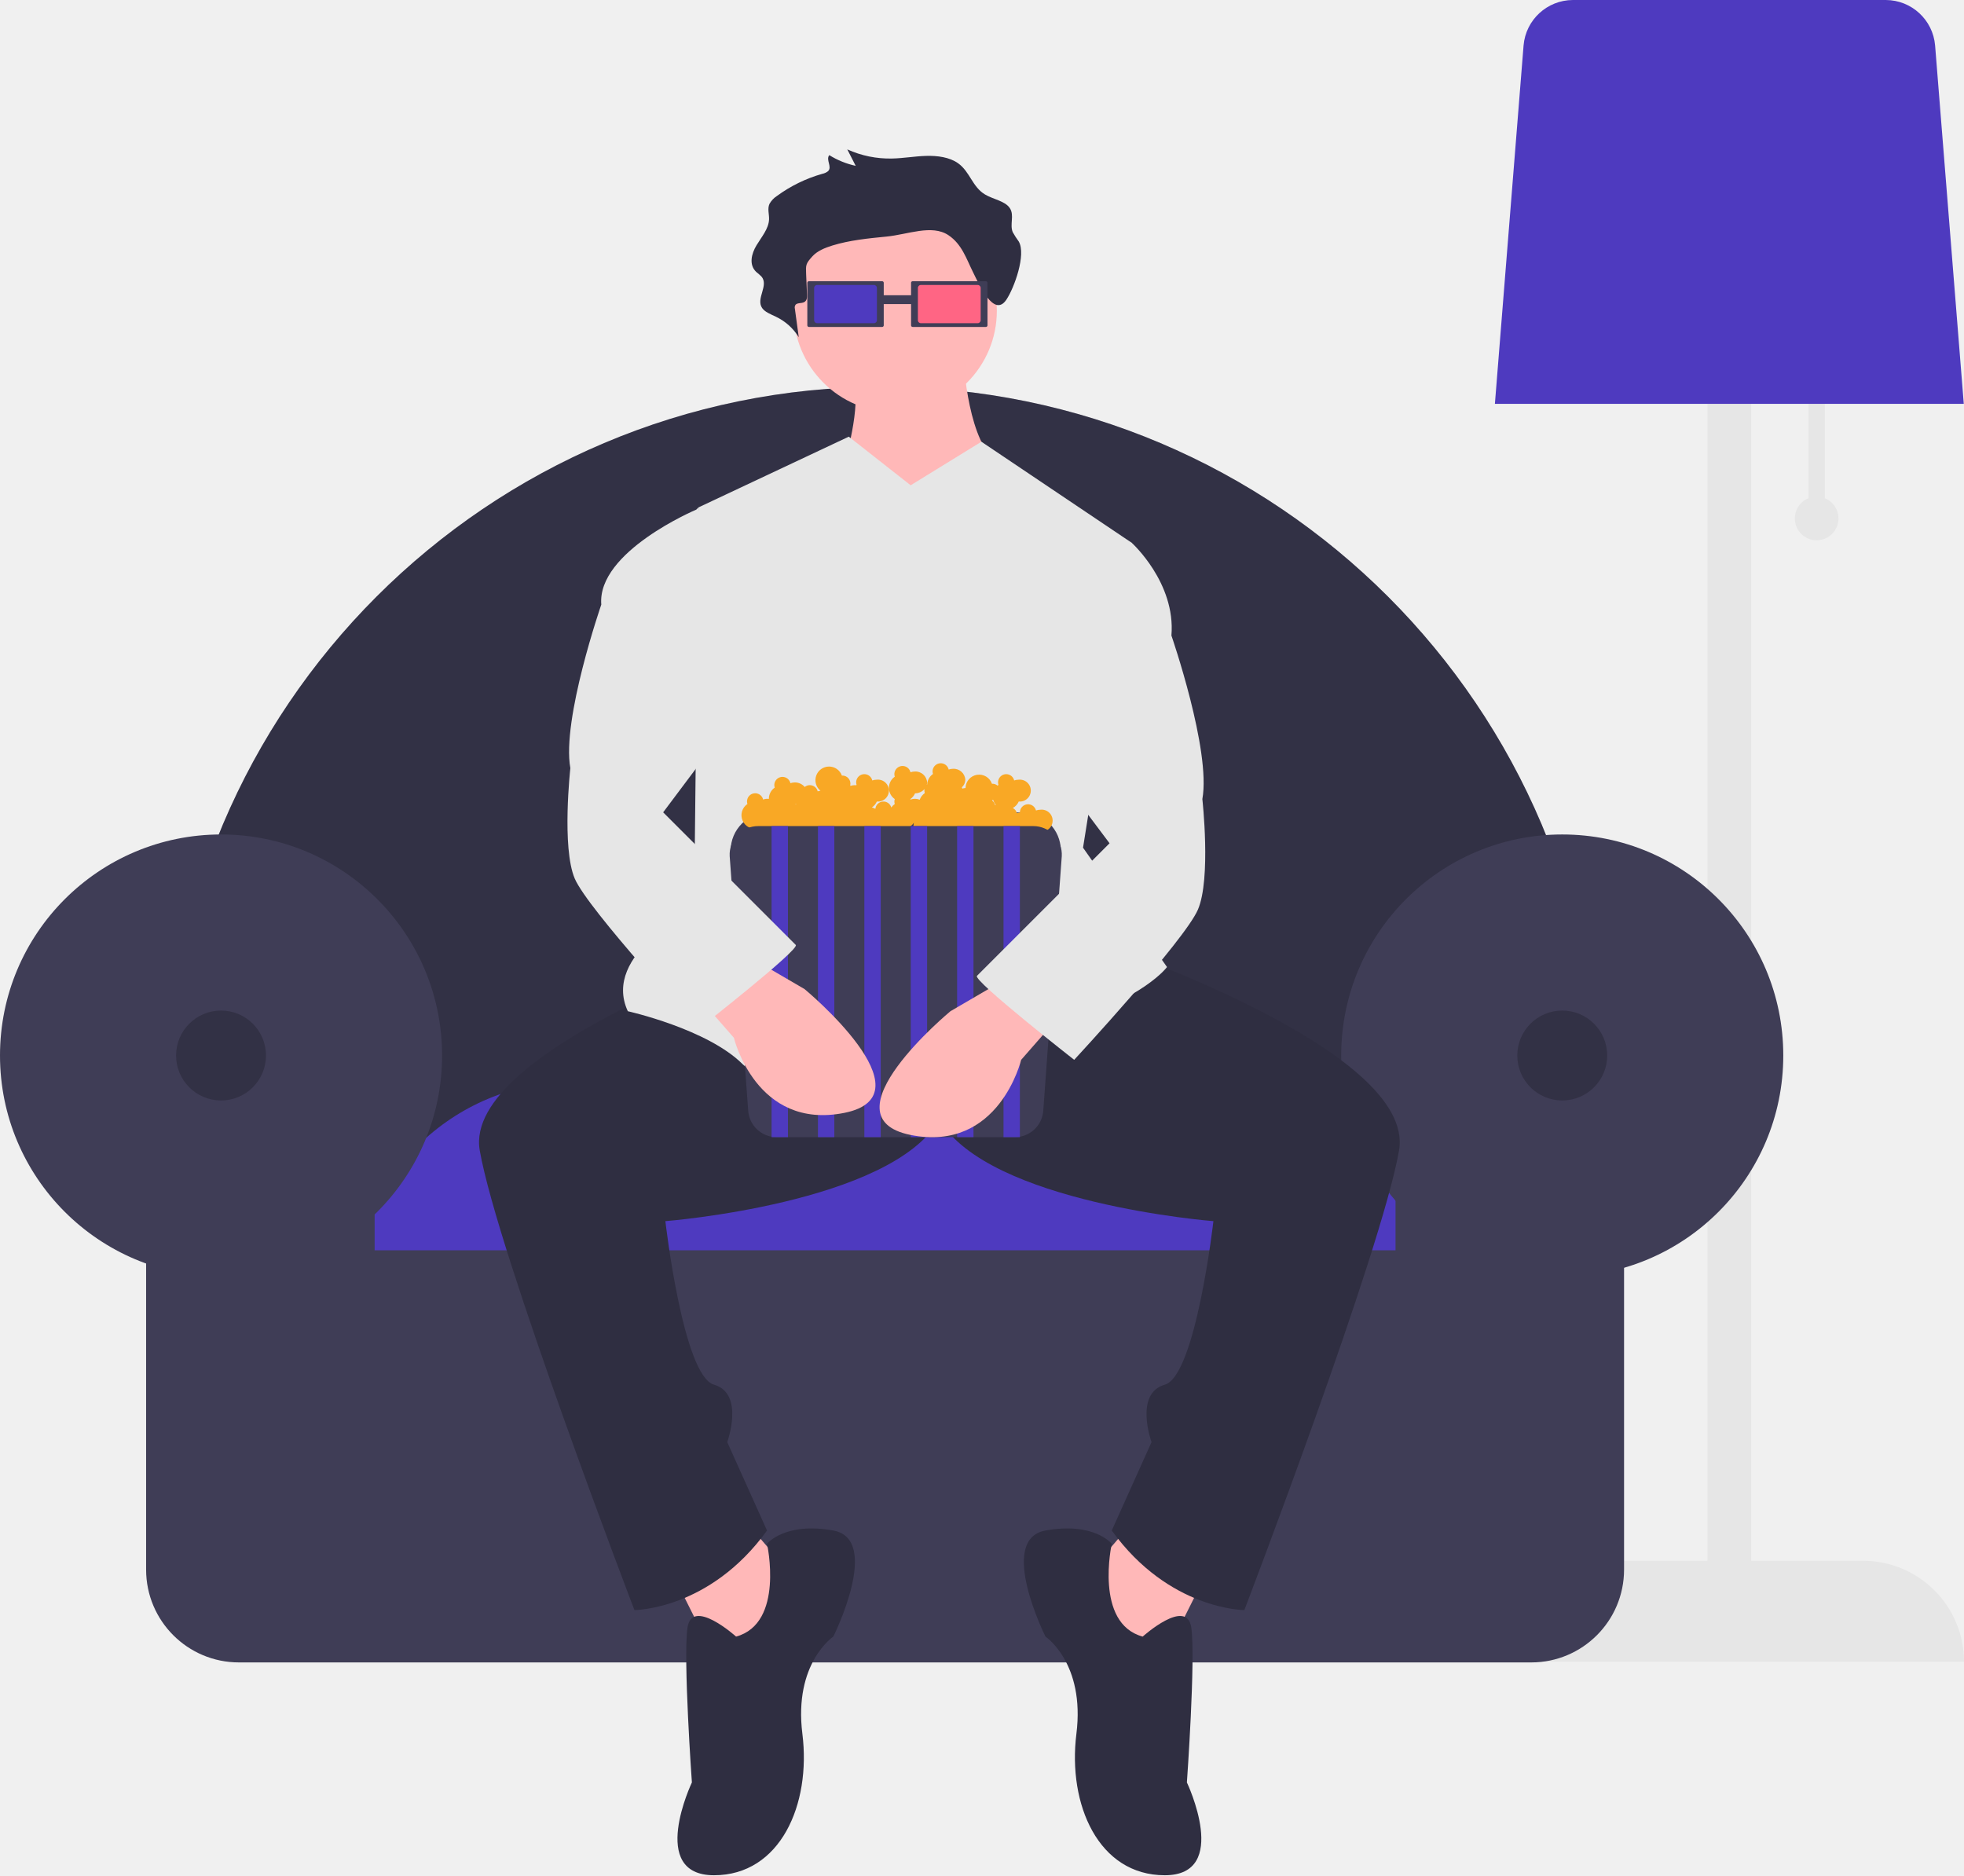
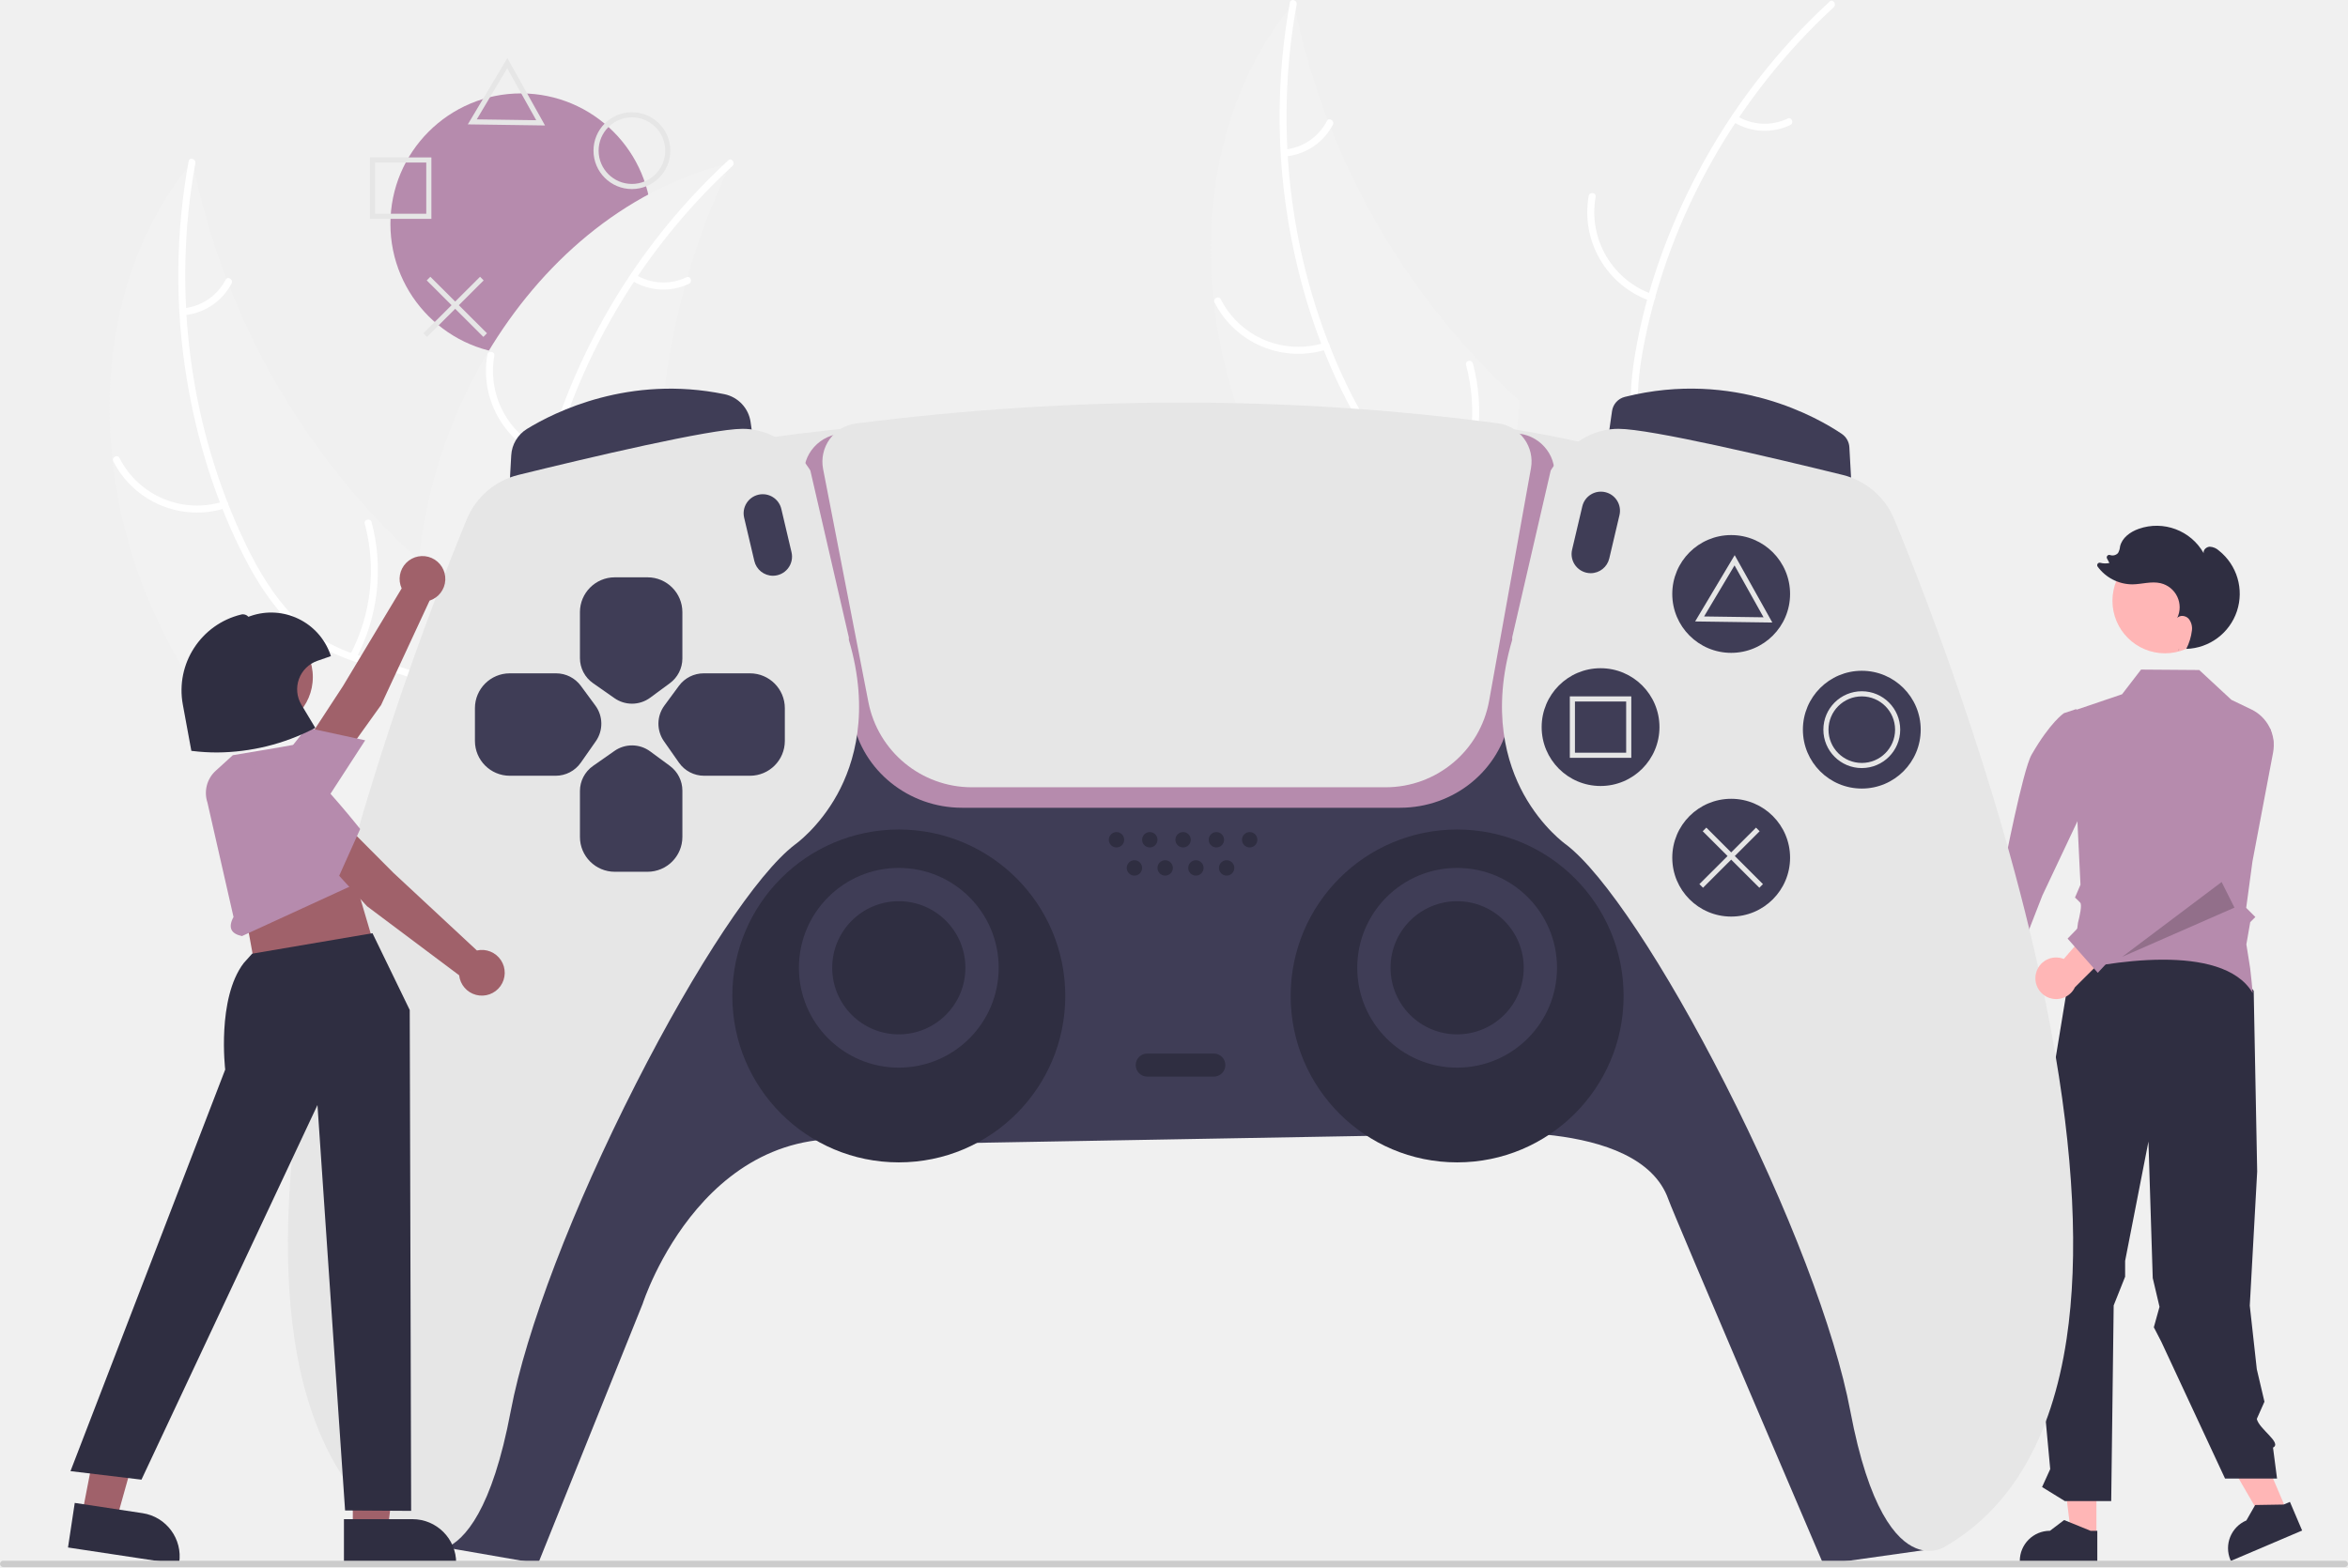
- <svg xmlns="http://www.w3.org/2000/svg" data-name="Layer 1" width="719.769" height="687.25" viewBox="0 0 719.769 687.25">
-   <path d="M908.885,288.962V250.375h-6v38.587a8,8,0,1,0,6,0Z" transform="translate(-240.1153 -106.375)" fill="#e6e6e6" />
-   <path d="M922.885,678.375h-41v-498h-16v498H824.885a37,37,0,0,0-37,37v0h172v-0A37,37,0,0,0,922.885,678.375Z" transform="translate(-240.1153 -106.375)" fill="#e6e6e6" />
-   <path d="M787.968,254.375h171.834L949.294,123.035A18.198,18.198,0,0,0,931.248,106.375H816.521a18.198,18.198,0,0,0-18.046,16.66Z" transform="translate(-240.1153 -106.375)" fill="#4e3abf" />
-   <path d="M301.213,563.911H825.692V510.364c0-144.599-117.641-262.239-262.239-262.239S301.213,365.766,301.213,510.364Z" transform="translate(-240.1153 -106.375)" fill="#3f3d56" />
-   <path d="M301.213,563.911H825.692V510.364c0-144.599-117.641-262.239-262.239-262.239S301.213,365.766,301.213,510.364Z" transform="translate(-240.1153 -106.375)" opacity="0.2" />
-   <path d="M369.188,582.446H772.82A81.097,81.097,0,0,0,691.826,502.813H450.181A81.097,81.097,0,0,0,369.188,582.446Z" transform="translate(-240.1153 -106.375)" fill="#4e3abf" />
-   <circle cx="81.006" cy="386.827" r="81.006" fill="#3f3d56" />
-   <circle cx="572.533" cy="386.827" r="81.006" fill="#3f3d56" />
-   <path d="M751.551,534.392V564.597H377.413V534.392H293.662V681.614a34.011,34.011,0,0,0,34.011,34.011H801.291a34.011,34.011,0,0,0,34.011-34.011V534.392Z" transform="translate(-240.1153 -106.375)" fill="#3f3d56" />
-   <circle cx="81.006" cy="386.827" r="16.476" opacity="0.2" />
-   <circle cx="572.533" cy="386.827" r="16.476" opacity="0.2" />
-   <path d="M593.293,238.871s1.62,30.775,12.958,37.254,0,50.211,0,50.211L552.8,327.956l-3.239-51.831s6.479-21.056,3.239-30.775S593.293,238.871,593.293,238.871Z" transform="translate(-240.1153 -106.375)" fill="#ffb8b8" />
-   <polygon points="413.107 560.102 393.671 582.778 424.446 611.933 440.643 579.539 413.107 560.102" fill="#ffb8b8" />
-   <polygon points="275.431 560.102 294.868 582.778 264.093 611.933 247.896 579.539 275.431 560.102" fill="#ffb8b8" />
-   <path d="M642.695,451.864s116.62,38.873,110.141,76.127-56.69,168.451-56.69,168.451-27.535,0-48.592-29.155l14.577-32.394s-6.479-17.817,4.859-21.056,17.817-59.93,17.817-59.93-82.606-6.479-100.423-37.254l-32.394-77.746Z" transform="translate(-240.1153 -106.375)" fill="#2f2e41" />
-   <path d="M526.075,451.864S409.455,490.738,415.934,527.991s56.69,168.451,56.69,168.451,27.535,0,48.592-29.155l-14.577-32.394s6.479-17.817-4.859-21.056-17.817-59.93-17.817-59.93,82.606-6.479,100.423-37.254l32.394-77.746Z" transform="translate(-240.1153 -106.375)" fill="#2f2e41" />
-   <path d="M658.892,706.16s16.197-14.577,17.817-3.239-1.62,56.69-1.62,56.69,16.197,34.014-8.099,34.014-35.634-25.915-32.394-51.831-11.338-35.634-11.338-35.634-17.817-35.634,0-38.873,24.296,4.859,24.296,4.859S641.075,701.301,658.892,706.16Z" transform="translate(-240.1153 -106.375)" fill="#2f2e41" />
-   <path d="M509.878,706.16s-16.197-14.577-17.817-3.239,1.62,56.69,1.62,56.69S477.483,793.625,501.779,793.625s35.634-25.915,32.394-51.831,11.338-35.634,11.338-35.634,17.817-35.634,0-38.873-24.296,4.859-24.296,4.859S527.695,701.301,509.878,706.16Z" transform="translate(-240.1153 -106.375)" fill="#2f2e41" />
-   <circle cx="328.072" cy="113.87" r="37.254" fill="#ffb8b8" />
-   <path d="M573.857,284.224l-22.676-17.817-55.07,25.915-1.62,147.394s-34.014,16.197-24.296,37.254c0,0,29.155,6.479,42.113,19.437s85.845-4.859,116.62-14.577,38.873-21.056,38.873-21.056l-30.775-43.732,17.817-111.761L599.778,268.259Z" transform="translate(-240.1153 -106.375)" fill="#e6e6e6" />
-   <path d="M613.478,194.889a32.723,32.723,0,0,1-2.221-3.447c-1.155-2.813.669-6.129-1.035-8.756-1.74-2.682-6.159-3.247-9.165-5.069-4.631-2.807-5.473-8.314-9.811-11.407-3.126-2.228-7.584-2.829-11.762-2.702s-8.299.882-12.478.965a37.622,37.622,0,0,1-16.377-3.349l3.083,6.031a30.776,30.776,0,0,1-9.678-3.923c-1.364,1.691,1.131,4.259-.416,5.845a4.963,4.963,0,0,1-2.184,1.013,52.246,52.246,0,0,0-16.538,8.068,8.31,8.31,0,0,0-2.783,2.938c-.804,1.781-.091,3.748-.152,5.641-.111,3.441-2.737,6.441-4.601,9.541s-2.87,7.118-.106,9.749a25.135,25.135,0,0,1,1.932,1.703c2.77,3.267-2.133,8.052.23,11.519,1.026,1.505,3.129,2.267,4.957,3.156a19.807,19.807,0,0,1,8.474,7.553L531.426,219.531a1.72,1.72,0,0,1,.283-1.519c.688-.701,2.129-.422,3.079-.886,1.045-.511,1.124-1.683,1.082-2.665l-.32-7.571c-.144-3.405-.184-3.857,2.324-6.605,1.752-1.92,4.507-3.078,7.275-3.93,6.325-1.947,13.128-2.62,19.853-3.278,7.809-.764,16.602-4.553,22.667-.53,4.964,3.293,6.615,8.706,9.007,13.507,2.15,4.315,7.668,17.02,12.262,10.143C611.823,211.876,616.235,199.698,613.478,194.889Z" transform="translate(-240.1153 -106.375)" fill="#2f2e41" />
-   <path d="M574.583,209.438a.58.58,0,0,0-.579.579v15.597a.58.58,0,0,0,.579.579h26.85a.58.58,0,0,0,.579-.579V210.017a.58.58,0,0,0-.579-.579Z" transform="translate(-240.1153 -106.375)" fill="#3f3d56" />
-   <path d="M577.583,210.813a1.08,1.08,0,0,0-1.079,1.079v11.846a1.08,1.08,0,0,0,1.079,1.079h20.849a1.08,1.08,0,0,0,1.079-1.079V211.892a1.08,1.08,0,0,0-1.079-1.079Z" transform="translate(-240.1153 -106.375)" fill="#ff6584" />
-   <rect x="320.784" y="108.201" width="13.986" height="3.239" fill="#3f3d56" />
-   <path d="M536.562,209.438a.58.58,0,0,0-.579.579v15.597a.58.58,0,0,0,.579.579h26.85a.58.58,0,0,0,.579-.579V210.017a.58.58,0,0,0-.579-.579Z" transform="translate(-240.1153 -106.375)" fill="#3f3d56" />
-   <path d="M539.563,210.813a1.08,1.08,0,0,0-1.079,1.079v11.846a1.08,1.08,0,0,0,1.079,1.079H560.411a1.08,1.08,0,0,0,1.079-1.079V211.892a1.08,1.08,0,0,0-1.079-1.079Z" transform="translate(-240.1153 -106.375)" fill="#4e3abf" />
-   <path d="M281.769,297.75h93a14,14,0,0,1,14,14v0a0,0,0,0,1,0,0h-121a0,0,0,0,1,0,0v0A14,14,0,0,1,281.769,297.75Z" fill="#3f3d56" />
-   <path d="M621.385,403.125a4.961,4.961,0,0,0-1.599.272,2.995,2.995,0,0,0-5.901.728c0,.015.004.029.004.044a5.142,5.142,0,0,0-1.103.229,3.011,3.011,0,0,0-1.483-1.911,5.017,5.017,0,0,0,2.164-2.369,4.021,4.021,0,1,0-.082-7.993,4.961,4.961,0,0,0-1.599.272,2.99,2.99,0,1,0-5.749,1.625c-.12.083-.231.177-.343.27a2.84,2.84,0,0,0-2.045-.681,4.98,4.98,0,0,0-9.683,1.551,5.118,5.118,0,0,0-1.18.235,3,3,0,0,0-.172-.494,3.758,3.758,0,0,0,1.272-2.779,4.272,4.272,0,0,0-4.5-4,4.961,4.961,0,0,0-1.599.272,2.99,2.99,0,1,0-5.749,1.625,4.987,4.987,0,0,0-2.137,3.869c-.042.038-.091.068-.131.108a3.563,3.563,0,0,0,.116-.874,4.272,4.272,0,0,0-4.5-4,4.961,4.961,0,0,0-1.599.272,2.99,2.99,0,1,0-5.749,1.625,4.987,4.987,0,0,0,0,8.205,2.727,2.727,0,0,0,0,1.795,5.049,5.049,0,0,0-1.279,1.292,2.981,2.981,0,0,0-5.842.505,4.764,4.764,0,0,0-1.286-.519,5.027,5.027,0,0,0,1.837-2.182,4.021,4.021,0,1,0-.082-7.993,4.961,4.961,0,0,0-1.599.272,2.99,2.99,0,1,0-5.749,1.625c-.064.045-.122.097-.184.145-.156-.015-.308-.042-.468-.042a4.961,4.961,0,0,0-1.599.272c-.019-.075-.05-.145-.074-.219a2.947,2.947,0,0,0-3.062-3.567,4.995,4.995,0,1,0-7.851,5.565,5.173,5.173,0,0,0-1.013.221,2.973,2.973,0,0,0-4.762-1.608,4.676,4.676,0,0,0-3.639-1.664,4.961,4.961,0,0,0-1.599.272,2.99,2.99,0,1,0-5.749,1.625,4.989,4.989,0,0,0-2.152,4.103c0,.015.004.03.005.045a4.148,4.148,0,0,0-2.104.227,2.99,2.99,0,1,0-5.749,1.625,4.98,4.98,0,0,0,3.936,8.97,4.982,4.982,0,0,0,9.414,1.279,31.17,31.17,0,0,0,10.802-.487,4.982,4.982,0,0,0,9.278.333,4.892,4.892,0,0,0,2.097-.519,4.977,4.977,0,0,0,8.903-.481,4.844,4.844,0,0,1,5.418,3.007,7.799,7.799,0,0,1,5.744-3.179,4.875,4.875,0,0,0,5.415-2.068,4.998,4.998,0,0,0,9.423,3.239,4.892,4.892,0,0,0,2.097-.519,4.977,4.977,0,0,0,8.903-.481,4.892,4.892,0,0,0,2.097-.519,4.948,4.948,0,0,0,7.412,1.437,4.979,4.979,0,0,0,8.906,2.065,4.966,4.966,0,0,0,7.584-1.983,4.021,4.021,0,1,0-.082-7.993Zm-89.378-2.064c-.005.024-.009.049-.014.073-.036-.001-.071-.009-.108-.009a2.978,2.978,0,0,0-.446.045c.008-.018.02-.034.027-.052A4.98,4.98,0,0,0,532.007,401.061Zm41.779-1.664c-.015-.058-.04-.112-.057-.169a5.024,5.024,0,0,0,1.738-2.111,4.681,4.681,0,0,0,3.477-1.574,3.009,3.009,0,0,0-.059.582,2.967,2.967,0,0,0,.152.897,5.018,5.018,0,0,0-1.859,2.437,4.907,4.907,0,0,0-3.392-.062Zm29.95.373c-.002-.061.006-.124.002-.185a2.986,2.986,0,0,0,.381-.026,4.956,4.956,0,0,0,.953,1.765c-.094.026-.194.042-.286.074A3.016,3.016,0,0,0,603.736,399.77Z" transform="translate(-240.1153 -106.375)" fill="#f9a825" />
-   <path d="M517.958,409.125a10.441,10.441,0,0,0-10.427,11.002l6.771,93.115a10.441,10.441,0,0,0,10.427,9.883H612.04a10.441,10.441,0,0,0,10.427-9.883l6.771-93.115a10.441,10.441,0,0,0-10.427-11.002Z" transform="translate(-240.1153 -106.375)" fill="#3f3d56" />
-   <rect x="282.769" y="302.75" width="6" height="114" fill="#4e3abf" />
-   <rect x="299.769" y="302.75" width="6" height="114" fill="#4e3abf" />
-   <rect x="316.769" y="302.75" width="6" height="114" fill="#4e3abf" />
-   <rect x="333.769" y="302.75" width="6" height="114" fill="#4e3abf" />
-   <rect x="350.769" y="302.75" width="6" height="114" fill="#4e3abf" />
-   <rect x="367.769" y="302.75" width="6" height="114" fill="#4e3abf" />
-   <path d="M607.871,465.632l-19.437,11.338s-46.972,38.873-14.577,45.352,40.493-27.535,40.493-27.535l11.338-12.958Z" transform="translate(-240.1153 -106.375)" fill="#ffb8b8" />
-   <path d="M515.547,457.533l19.437,11.338s46.972,38.873,14.577,45.352-40.493-27.535-40.493-27.535l-11.338-12.958Z" transform="translate(-240.1153 -106.375)" fill="#ffb8b8" />
-   <path d="M633.786,303.66l21.056,1.62s16.197,14.577,14.577,34.014c0,0,14.577,42.113,11.338,59.93,0,0,3.239,29.155-1.62,40.493S633.786,494.787,633.786,494.787s-37.254-29.155-35.634-30.775l48.592-48.592-24.296-32.394Z" transform="translate(-240.1153 -106.375)" fill="#e6e6e6" />
-   <path d="M496.11,292.322l-.81.81s-36.444,15.387-34.824,34.824c0,0-14.577,42.113-11.338,59.93,0,0-3.239,29.155,1.62,40.493s45.352,55.07,45.352,55.07,37.254-29.155,35.634-30.775l-48.592-48.592,24.296-32.394Z" transform="translate(-240.1153 -106.375)" fill="#e6e6e6" />
+ <svg xmlns="http://www.w3.org/2000/svg" data-name="Layer 1" width="916.775" height="612.055" viewBox="0 0 916.775 612.055">
+   <polygon points="893.363 591.2 884.309 595.057 865.118 561.972 878.481 556.278 893.363 591.2" fill="#ffb6b6" />
+   <polygon points="818.545 599.767 808.704 599.766 804.022 561.806 818.547 561.806 818.545 599.767" fill="#ffb6b6" />
+   <path d="M960.504,754.006,930.24,754.005v-.383a11.78,11.78,0,0,1,11.78-11.779h.001l5.528-4.194,10.314,4.195,2.642 0Z" transform="translate(-141.6125 -143.9725)" fill="#2f2e41" />
+   <path d="M1040.481,741.744l-27.841,11.865-.15-.352a11.78,11.78,0,0,1,6.218-15.455l.001-0,3.441-6.026,11.133-.185,2.43-1.036Z" transform="translate(-141.6125 -143.9725)" fill="#2f2e41" />
+   <path d="M950.504,519.075l-14.957,91.075,4.071,13.572-5.341,9.612,7.844,84.415-3.184,7.01,8.896,5.487h18.102l.961-76.421,4.472-11.22V636.42l9.103-46.6,1.676,53.304,2.648,11.238-2.224,8.001,2.906,5.606,24.906,53.48h20.299l-1.57-12.094h0c3.637-1.841-5.46-7.223-6.334-11.204l2.989-6.725-2.989-12.703-2.741-24.822,2.89-52.395-1.36-70.556c-6.815-9.137-14.376-16.184-23.746-18.158Z" transform="translate(-141.6125 -143.9725)" fill="#2f2e41" />
+   <circle id="e3f68381-4551-4dde-a951-c654c55667ae" data-name="ab6171fa-7d69-4734-b81c-8dff60f9761b" cx="845.316" cy="234.649" r="20.513" fill="#ffb6b6" />
+   <path d="M902.352,540.594a8.072,8.072,0,0,1,7.543-9.814l8.263-27.471,9.553,11.444-9.312,24.332a8.116,8.116,0,0,1-16.048,1.509Z" transform="translate(-141.6125 -143.9725)" fill="#ffb6b6" />
+   <path id="eb9b57ee-86ab-410d-b03f-f9f5ae1c3330-660" data-name="f348f81f-b961-4ae4-bc6b-758f6acfb12a" d="M955.956,427.68l-3.703-6.766-4.772,1.593s-5.268,3.399-12.645,16.233c-3.412,5.936-10.787,43.997-10.787,43.997L906.81,528.384l17.575,2.971,14.664-37.618,17-36Z" transform="translate(-141.6125 -143.9725)" fill="#b68bad" />
+   <path d="M986.168,518.788c14.443,0,29.016,2.844,34.984,13.01-.156-2.21-.547-6.043-.953-9.56l-1.493-9.449,1.513-8.664,2-2-3.582-3.582,2.443-18.084,8.065-42.603A15.471,15.471,0,0,0,1020.62,421.034l-7.749-3.726-12.561-11.651-22.722-.17-7.413,9.637-19.514,6.628,3.275,67.761-2.147,5.01c.481.442,1.497,1.386,2.046,1.995.778.86-.213,5.291-.873,7.854l-.907,6.831,2.855,2.04-3.711,4.384-.742,5.565C954.144,522.32,970.076,518.788,986.168,518.788Z" transform="translate(-141.6125 -143.9725)" fill="#b68bad" />
+   <path d="M992.176,398.13q.131-.289.262-.581c-.034.001-.067.006-.1.007Z" transform="translate(-141.6125 -143.9725)" fill="#2f2e41" />
+   <path d="M1008.012,359.041a5.71,5.71,0,0,0-3.577-1.546c-1.326.043-2.672,1.241-2.397,2.539A21.08,21.08,0,0,0,976.67,350.521c-3.297,1.163-6.53,3.49-7.287,6.903a6.217,6.217,0,0,1-.783,2.548,2.909,2.909,0,0,1-3.096.784l-.033-.01a.969.969,0,0,0-1.171,1.368l.933,1.74a7.475,7.475,0,0,1-3.561-.076.968.968,0,0,0-1.028,1.507,16.879,16.879,0,0,0,13.459,6.918c3.727-.023,7.493-1.307,11.12-.45a9.659,9.659,0,0,1,6.497,13.56c1.114-1.219,3.268-.93,4.408.265a6.046,6.046,0,0,1,1.32,4.626,21.465,21.465,0,0,1-2.204,7.205,21.54,21.54,0,0,0,12.768-38.37Z" transform="translate(-141.6125 -143.9725)" fill="#2f2e41" />
+   <circle cx="203.437" cy="87.481" r="51" fill="#b68bad" />
+   <path d="M201.709,383.163c-25.59-56.603-24.647-128.351,15.068-176.115A286.207,286.207,0,0,0,319.216,374.734c20.447,16.145,44.87,31.973,50.455,57.42,3.476,15.834-1.451,32.581-9.968,46.373-8.518,13.793-20.39,25.139-32.127,36.32l-1.317,3.826C275.186,483.313,227.299,439.767,201.709,383.163Z" transform="translate(-141.6125 -143.9725)" fill="#f2f2f2" />
+   <path d="M217.882,207.738c-9.14,50.048-2.35,103.341,19.866,149.194,4.803,9.913,10.538,19.552,18.216,27.525,7.682,7.977,16.866,12.998,27.432,16.083,9.659,2.82,19.866,4.586,28.672,9.706,9.281,5.396,15.041,14.45,17.285,24.832,2.745,12.703.763,25.636-1.616,38.215-2.641,13.967-5.605,28.432-1.778,42.473.464,1.701-2.203,2.321-2.666.623-6.658-24.428,6.287-48.521,4.478-73.08-.844-11.46-5.147-22.735-14.974-29.375-8.593-5.806-19.116-7.637-28.921-10.408-10.295-2.91-19.541-7.354-27.409-14.726-8.048-7.541-14.172-16.976-19.207-26.723-11.356-21.982-18.842-46.201-22.802-70.586a248.968,248.968,0,0,1,.809-84.56c.316-1.729,2.93-.909,2.616.808Z" transform="translate(-141.6125 -143.9725)" fill="#fff" />
+   <path d="M229.741,342.409A36.702,36.702,0,0,1,185.858,324.161c-.796-1.571,1.608-2.882,2.405-1.309a33.986,33.986,0,0,0,40.855,16.891c1.675-.546,2.288,2.124.623,2.666Z" transform="translate(-141.6125 -143.9725)" fill="#fff" />
+   <path d="M278.311,399.756a70.741,70.741,0,0,0,5.722-51.235c-.458-1.703,2.209-2.323,2.666-.623a73.581,73.581,0,0,1-6.063,53.303c-.826,1.56-3.147.106-2.325-1.445Z" transform="translate(-141.6125 -143.9725)" fill="#fff" />
+   <path d="M213.423,264.354a20.775,20.775,0,0,0,16.281-11.115c.806-1.57,3.126-.114,2.325,1.445a23.28,23.28,0,0,1-17.984,12.336,1.415,1.415,0,0,1-1.644-1.022,1.376,1.376,0,0,1,1.022-1.644Z" transform="translate(-141.6125 -143.9725)" fill="#fff" />
+   <path d="M427.099,207.602c-.475.994-.951,1.989-1.415,3.003a273.598,273.598,0,0,0-15.618,41.543c-.332,1.097-.653,2.213-.953,3.317a288.435,288.435,0,0,0-8.762,105.831,280.106,280.106,0,0,0,7.598,41.875c4.961,18.983,11.849,39.171,10.295,58.126a48.054,48.054,0,0,1-.786,5.895l-86.43,52.791c-.257.021-.502.063-.76.085l-3.354,2.266c-.235-.696-.463-1.423-.698-2.119-.138-.403-.256-.818-.394-1.221-.086-.273-.171-.546-.264-.787-.029-.091-.057-.182-.074-.253-.093-.241-.154-.475-.235-.696q-1.933-6.089-3.786-12.227c-.012-.02-.012-.02-.005-.051-9.337-31.202-16.151-63.457-17.852-95.721-.051-.971-.115-1.961-.126-2.955a267.285,267.285,0,0,1,1.507-43.592,236.291,236.291,0,0,1,4.046-23.564,196.492,196.492,0,0,1,22.763-57.063c21.002-35.301,53.061-63.492,92.296-73.73C425.098,208.094,426.084,207.844,427.099,207.602Z" transform="translate(-141.6125 -143.9725)" fill="#f2f2f2" />
+   <path d="M427.575,208.818c-37.43,34.458-64.095,81.097-73.964,131.084-2.134,10.807-3.358,21.956-2.027,32.945,1.331,10.994,5.641,20.533,12.22,29.357,6.014,8.067,13.101,15.623,17.049,25.012,4.162,9.896,3.31,20.593-1.149,30.234-5.456,11.796-14.826,20.928-24.298,29.54-10.518,9.562-21.594,19.327-26.992,32.842-.654,1.637-3.157.527-2.504-1.108,9.391-23.513,34.233-34.956,47.575-55.655,6.226-9.659,9.578-21.252,5.73-32.469-3.365-9.809-10.666-17.607-16.826-25.723-6.468-8.522-11.175-17.637-13.018-28.26-1.885-10.867-1.095-22.087.753-32.901,4.168-24.389,12.772-48.233,24.291-70.088a248.968,248.968,0,0,1,51.557-67.03c1.293-1.19,2.887,1.038,1.602,2.22Z" transform="translate(-141.6125 -143.9725)" fill="#fff" />
+   <path d="M355.962,323.484A36.702,36.702,0,0,1,331.911,282.494c.31-1.734,3.019-1.333,2.709.403a33.986,33.986,0,0,0,22.451,38.084c1.666.573.548,3.073-1.108,2.504Z" transform="translate(-141.6125 -143.9725)" fill="#fff" />
+   <path d="M360.216,398.515A70.741,70.741,0,0,0,395.632,361.052c.66-1.635,3.163-.525,2.504,1.108a73.581,73.581,0,0,1-36.933,38.909c-1.599.748-2.577-1.81-.987-2.554Z" transform="translate(-141.6125 -143.9725)" fill="#fff" />
+   <path d="M389.928,251.337a20.775,20.775,0,0,0,19.691.927c1.589-.768,2.565,1.791.987,2.554a23.28,23.28,0,0,1-21.786-.977,1.415,1.415,0,0,1-.698-1.806,1.376,1.376,0,0,1,1.806-.698Z" transform="translate(-141.6125 -143.9725)" fill="#fff" />
+   <path d="M631.709,321.163c-25.59-56.603-24.647-128.351,15.068-176.115A286.207,286.207,0,0,0,749.216,312.734c20.447,16.145,44.87,31.973,50.455,57.42,3.476,15.834-1.451,32.581-9.968,46.373-8.518,13.793-20.39,25.139-32.127,36.32l-1.317,3.826C705.186,421.313,657.299,377.767,631.709,321.163Z" transform="translate(-141.6125 -143.9725)" fill="#f2f2f2" />
+   <path d="M647.882,145.738c-9.14,50.048-2.35,103.341,19.866,149.194,4.803,9.913,10.538,19.552,18.216,27.525,7.682,7.977,16.866,12.998,27.432,16.083,9.659,2.82,19.866,4.586,28.672,9.706,9.281,5.396,15.041,14.45,17.285,24.832,2.745,12.703.763,25.636-1.616,38.215-2.641,13.967-5.605,28.432-1.778,42.473.464,1.701-2.203,2.321-2.666.623-6.658-24.428,6.287-48.521,4.478-73.08-.844-11.46-5.147-22.735-14.974-29.375-8.593-5.806-19.116-7.637-28.921-10.408-10.295-2.91-19.541-7.354-27.409-14.726-8.048-7.541-14.172-16.976-19.207-26.723-11.356-21.982-18.842-46.201-22.802-70.586a248.968,248.968,0,0,1,.809-84.56c.316-1.729,2.93-.909,2.616.808Z" transform="translate(-141.6125 -143.9725)" fill="#fff" />
+   <path d="M659.741,280.409A36.702,36.702,0,0,1,615.858,262.161c-.796-1.571,1.608-2.882,2.405-1.309a33.986,33.986,0,0,0,40.855,16.891c1.675-.546,2.288,2.124.623,2.666Z" transform="translate(-141.6125 -143.9725)" fill="#fff" />
+   <path d="M708.311,337.756a70.741,70.741,0,0,0,5.722-51.235c-.458-1.703,2.209-2.323,2.666-.623a73.581,73.581,0,0,1-6.063,53.303c-.826,1.56-3.147.106-2.325-1.445Z" transform="translate(-141.6125 -143.9725)" fill="#fff" />
+   <path d="M643.423,202.354a20.775,20.775,0,0,0,16.281-11.115c.806-1.57,3.126-.114,2.325,1.445a23.28,23.28,0,0,1-17.984,12.336,1.415,1.415,0,0,1-1.644-1.022,1.376,1.376,0,0,1,1.022-1.644Z" transform="translate(-141.6125 -143.9725)" fill="#fff" />
+   <path d="M857.099,145.602c-.475.994-.951,1.989-1.415,3.003a273.598,273.598,0,0,0-15.618,41.543c-.332,1.097-.653,2.213-.953,3.317a288.435,288.435,0,0,0-8.762,105.831,280.106,280.106,0,0,0,7.598,41.875c4.961,18.983,11.849,39.171,10.295,58.126a48.054,48.054,0,0,1-.786,5.895l-86.43,52.791c-.257.021-.502.063-.76.085l-3.354,2.266c-.235-.696-.463-1.423-.698-2.119-.138-.403-.256-.818-.394-1.221-.086-.273-.171-.546-.264-.787-.029-.091-.057-.182-.074-.253-.093-.241-.154-.475-.235-.696q-1.933-6.089-3.786-12.227c-.012-.02-.012-.02-.005-.051-9.337-31.202-16.151-63.457-17.852-95.721-.051-.971-.115-1.961-.126-2.955a267.285,267.285,0,0,1,1.507-43.592,236.291,236.291,0,0,1,4.046-23.564,196.492,196.492,0,0,1,22.763-57.063c21.002-35.301,53.061-63.492,92.296-73.73C855.098,146.094,856.083,145.844,857.099,145.602Z" transform="translate(-141.6125 -143.9725)" fill="#f0f0f0" />
+   <path d="M857.575,146.818c-37.43,34.458-64.095,81.097-73.964,131.084-2.134,10.807-3.358,21.956-2.027,32.945,1.331,10.994,5.641,20.533,12.22,29.357,6.014,8.067,13.101,15.623,17.049,25.012,4.162,9.896,3.31,20.593-1.149,30.234-5.456,11.796-14.826,20.928-24.298,29.54-10.518,9.562-21.594,19.327-26.992,32.842-.654,1.637-3.157.527-2.504-1.108,9.391-23.513,34.233-34.956,47.575-55.655,6.226-9.659,9.578-21.252,5.73-32.469-3.365-9.809-10.666-17.607-16.826-25.723-6.468-8.522-11.175-17.637-13.018-28.26-1.885-10.867-1.095-22.087.753-32.901,4.168-24.389,12.772-48.233,24.291-70.088a248.968,248.968,0,0,1,51.557-67.03c1.293-1.19,2.887,1.038,1.602,2.22Z" transform="translate(-141.6125 -143.9725)" fill="#fff" />
+   <path d="M785.962,261.484A36.702,36.702,0,0,1,761.911,220.494c.31-1.734,3.019-1.333,2.709.403a33.986,33.986,0,0,0,22.451,38.084c1.666.573.548,3.073-1.108,2.504Z" transform="translate(-141.6125 -143.9725)" fill="#fff" />
+   <path d="M790.216,336.515A70.741,70.741,0,0,0,825.632,299.052c.66-1.635,3.163-.525,2.504,1.108a73.581,73.581,0,0,1-36.933,38.909c-1.599.748-2.577-1.81-.987-2.554Z" transform="translate(-141.6125 -143.9725)" fill="#fff" />
+   <path d="M819.928,189.337a20.775,20.775,0,0,0,19.691.927c1.589-.768,2.565,1.791.987,2.554a23.28,23.28,0,0,1-21.786-.977,1.415,1.415,0,0,1-.698-1.806,1.376,1.376,0,0,1,1.806-.698Z" transform="translate(-141.6125 -143.9725)" fill="#fff" />
+   <path d="M305.549,740.954l9.447,7.316,36.729,6.373L392.549,653.162s25-78.209,95-62.209l225-4s69.083-7.08,80.5,25.5c2.162,6.171,60.5,142.5,60.5,142.5l40.902-5.773-4.902-116.227-97.146-225.5-168.854-10.543-174,12.043Z" transform="translate(-141.6125 -143.9725)" fill="#3f3d56" />
+   <circle cx="350.937" cy="388.981" r="65" fill="#2f2e41" />
+   <circle cx="568.937" cy="388.981" r="65" fill="#2f2e41" />
+   <path d="M416.549,319.954l26.763-5.248s201.504-28.752,328.87,5.248l-9.634,27-337-2Z" transform="translate(-141.6125 -143.9725)" fill="#e6e6e6" />
+   <path d="M688.238,459.454H517.229c-20.764,0-38.709-14.377-42.67-34.187l-18.715-93.604a14.991,14.991,0,0,1,2.59-11.824,15.938,15.938,0,0,1,10.949-6.432c90.192-11.195,179.502-11.214,265.45-.058a15.699,15.699,0,0,1,10.79,6.352,15.013,15.013,0,0,1,2.671,11.672l-17.276,93.317C727.29,444.833,709.298,459.454,688.238,459.454Z" transform="translate(-141.6125 -143.9725)" fill="#b68bad" />
+   <path d="M340.479,335.193l.745-13.395a12.935,12.935,0,0,1,6.149-10.306c10.797-6.624,39.923-21.208,77.092-13.563a12.977,12.977,0,0,1,10.212,10.846l.995,6.97Z" transform="translate(-141.6125 -143.9725)" fill="#3f3d56" />
+   <path d="M864.62,335.193l-95.193-19.448,1.599-11.197A6.692,6.692,0,0,1,776.036,298.978c42.865-10.757,75.676,8.346,84.711,14.458a6.761,6.761,0,0,1,2.952,5.197Z" transform="translate(-141.6125 -143.9725)" fill="#3f3d56" />
+   <path d="M310.254,749.689a11.995,11.995,0,0,1-6.492-1.826c-25.489-14.884-41.379-42.159-47.194-81.046-4.803-32.121-2.797-72.438,5.961-119.833C278.058,462.957,310.605,378.968,323.877,346.758a29.376,29.376,0,0,1,20.071-17.284c27.362-6.73,75.127-18.02,87.601-18.02,17.095,0,26.344,16.092,26.436,16.255l.051.133,15.013,65.101v.939c8.282,28.022,2.128,48.265-4.497,60.313-7.191,13.077-16.496,19.606-16.588,19.67-14.611,11.123-38.415,46.956-62.105,93.503-24.619,48.372-42.869,96.102-48.818,127.679-7.282,38.649-17.956,50.481-25.628,53.601A13.602,13.602,0,0,1,310.254,749.689Z" transform="translate(-141.6125 -143.9725)" fill="#e6e6e6" />
+   <path d="M682.601,451.454H521.021a41.168,41.168,0,0,1-40.345-33.262l-17.683-91.036a15.02,15.02,0,0,1,12.814-17.769c85.224-10.888,169.614-10.907,250.825-.057a15.006,15.006,0,0,1,12.741,17.543L723.051,417.63A41.065,41.065,0,0,1,682.601,451.454Z" transform="translate(-141.6125 -143.9725)" fill="#e6e6e6" />
+   <path d="M894.848,749.69a13.609,13.609,0,0,1-5.162-1.043c-7.672-3.119-18.347-14.951-25.628-53.601-5.949-31.577-24.199-79.307-48.818-127.679-23.69-46.547-47.495-82.38-62.124-93.516-.075-.051-9.379-6.58-16.57-19.657-6.625-12.048-12.779-32.291-4.497-60.313l.013-1.052L747.078,327.771l.035-.062c.092-.163,9.341-16.255,26.436-16.255,12.474,0,60.239,11.29,87.601,18.02a29.38,29.38,0,0,1,20.071,17.284h0c13.272,32.21,45.819,116.199,61.348,200.226,8.759,47.395,10.765,87.712,5.961,119.833-5.815,38.887-21.706,66.162-47.229,81.068A11.948,11.948,0,0,1,894.848,749.69Z" transform="translate(-141.6125 -143.9725)" fill="#e6e6e6" />
+   <circle cx="350.937" cy="377.981" r="39" fill="#3f3d56" />
+   <circle cx="350.937" cy="377.981" r="26" fill="#2f2e41" />
+   <circle cx="568.937" cy="377.981" r="39" fill="#3f3d56" />
+   <circle cx="568.937" cy="377.981" r="26" fill="#2f2e41" />
+   <circle cx="435.937" cy="327.981" r="3" fill="#2f2e41" />
+   <circle cx="448.937" cy="327.981" r="3" fill="#2f2e41" />
+   <circle cx="442.937" cy="338.981" r="3" fill="#2f2e41" />
+   <circle cx="454.937" cy="338.981" r="3" fill="#2f2e41" />
+   <circle cx="466.937" cy="338.981" r="3" fill="#2f2e41" />
+   <circle cx="478.937" cy="338.981" r="3" fill="#2f2e41" />
+   <circle cx="461.937" cy="327.981" r="3" fill="#2f2e41" />
+   <circle cx="474.937" cy="327.981" r="3" fill="#2f2e41" />
+   <circle cx="487.937" cy="327.981" r="3" fill="#2f2e41" />
+   <path d="M615.549,564.454h-26a4.5,4.5,0,1,1,0-9h26a4.5,4.5,0,0,1,0,9Z" transform="translate(-141.6125 -143.9725)" fill="#2f2e41" />
+   <path d="M443.393,368.84a7.464,7.464,0,0,1-7.244-5.75l-3.987-16.928a7.457,7.457,0,0,1,14.517-3.419l3.987,16.928a7.467,7.467,0,0,1-7.272,9.169Z" transform="translate(-141.6125 -143.9725)" fill="#3f3d56" />
+   <path d="M762.705,367.84a7.467,7.467,0,0,1-7.272-9.169l3.987-16.928a7.457,7.457,0,0,1,14.517,3.419l-3.987,16.928a7.464,7.464,0,0,1-7.244,5.75Z" transform="translate(-141.6125 -143.9725)" fill="#3f3d56" />
+   <path d="M388.378,418.807a11.942,11.942,0,0,1-6.858-2.164l-8.37-5.859a11.968,11.968,0,0,1-5.101-9.797V383.044a13.606,13.606,0,0,1,13.59-13.59h12.819a13.606,13.606,0,0,1,13.59,13.59v18.12a12.002,12.002,0,0,1-4.865,9.627l-7.712,5.683A11.942,11.942,0,0,1,388.378,418.807Z" transform="translate(-141.6125 -143.9725)" fill="#3f3d56" />
+   <path d="M394.459,484.454H381.64a13.606,13.606,0,0,1-13.59-13.59V452.92a11.968,11.968,0,0,1,5.101-9.797l8.37-5.859a11.95,11.95,0,0,1,13.952.17l7.712,5.683a12.002,12.002,0,0,1,4.865,9.627V470.863A13.606,13.606,0,0,1,394.459,484.454Z" transform="translate(-141.6125 -143.9725)" fill="#3f3d56" />
+   <path d="M434.459,446.954H416.516a11.968,11.968,0,0,1-9.797-5.101l-5.859-8.37a11.949,11.949,0,0,1,.17-13.952l5.683-7.712a12.002,12.002,0,0,1,9.627-4.865h18.12a13.606,13.606,0,0,1,13.59,13.59V433.363A13.606,13.606,0,0,1,434.459,446.954Z" transform="translate(-141.6125 -143.9725)" fill="#3f3d56" />
+   <path d="M358.583,446.954H340.64a13.606,13.606,0,0,1-13.59-13.59V420.544a13.606,13.606,0,0,1,13.59-13.59h18.12a12.002,12.002,0,0,1,9.627,4.865l5.683,7.712a11.949,11.949,0,0,1,.17,13.952l-5.859,8.37A11.968,11.968,0,0,1,358.583,446.954Z" transform="translate(-141.6125 -143.9725)" fill="#3f3d56" />
+   <circle cx="675.937" cy="231.981" r="23" fill="#3f3d56" />
+   <circle cx="726.937" cy="284.981" r="23" fill="#3f3d56" />
+   <circle cx="675.937" cy="334.981" r="23" fill="#3f3d56" />
+   <circle cx="624.937" cy="283.981" r="23" fill="#3f3d56" />
+   <path d="M868.549,443.954a15,15,0,1,1,15-15A15.017,15.017,0,0,1,868.549,443.954Zm0-28a13,13,0,1,0,13,13A13.014,13.014,0,0,0,868.549,415.954Z" transform="translate(-141.6125 -143.9725)" fill="#e6e6e6" />
+   <path d="M833.621,387.113l-30.145-.426,15.442-25.893Zm-26.652-2.377,23.217.329-11.324-20.27Z" transform="translate(-141.6125 -143.9725)" fill="#e6e6e6" />
+   <path d="M778.549,439.954h-24v-24h24Zm-22-2h20v-20h-20Z" transform="translate(-141.6125 -143.9725)" fill="#e6e6e6" />
+   <polygon points="688.348 345.307 677.353 334.333 687.049 324.655 685.635 323.239 675.937 332.919 666.238 323.239 664.825 324.655 674.521 334.333 663.526 345.307 664.939 346.723 675.937 335.746 686.935 346.723 688.348 345.307" fill="#e6e6e6" />
+   <path d="M388.344,217.812a15,15,0,1,1,15-15A15.017,15.017,0,0,1,388.344,217.812Zm0-28a13,13,0,1,0,13,13A13.014,13.014,0,0,0,388.344,189.812Z" transform="translate(-141.6125 -143.9725)" fill="#e6e6e6" />
+   <path d="M354.417,192.972l-30.145-.426,15.442-25.893Zm-26.652-2.377,23.217.329-11.324-20.27Z" transform="translate(-141.6125 -143.9725)" fill="#e6e6e6" />
+   <path d="M310.049,229.454h-24v-24h24Zm-22-2h20v-20h-20Z" transform="translate(-141.6125 -143.9725)" fill="#e6e6e6" />
+   <polygon points="190.143 130.165 179.148 119.191 188.844 109.514 187.431 108.098 177.732 117.778 168.033 108.098 166.62 109.514 176.316 119.191 165.321 130.165 166.734 131.581 177.732 120.604 188.73 131.581 190.143 130.165" fill="#e6e6e6" />
+   <polygon points="867.437 344.481 828.622 373.694 872.437 354.481 867.437 344.481" opacity="0.2" />
+   <polygon points="149.437 380.481 100.437 382.481 94.437 349.481 136.437 336.481 149.437 380.481" fill="#a0616a" />
+   <path d="M273.034,443.577l-10.929-11.128,13.401-20.49,22.936-38.179a8.926,8.926,0,1,1,10.904,4.78l-18.932,40.759Z" transform="translate(-141.6125 -143.9725)" fill="#a0616a" />
+   <path d="M260.927,468.982a12.317,12.317,0,0,1-12.152,5.502,11.515,11.515,0,0,1-9.675-8.11,10.979,10.979,0,0,1,1.21-9.166c7.311-12.325,20.796-28.602,20.931-28.765l.215-.259,22.743,4.927Z" transform="translate(-141.6125 -143.9725)" fill="#b68bad" />
+   <polygon points="137.758 597.772 151.347 597.771 157.811 545.356 137.755 545.357 137.758 597.772" fill="#a0616a" />
+   <path d="M275.904,737.308l26.762-.001h.001a17.056,17.056,0,0,1,17.055,17.055v.554l-43.817.002Z" transform="translate(-141.6125 -143.9725)" fill="#2f2e41" />
+   <polygon points="31.948 591.89 45.384 593.92 59.612 543.061 41.998 540.063 31.948 591.89" fill="#a0616a" />
+   <path d="M170.796,730.957l26.461,4.0.001 0a17.056,17.056,0,0,1,14.314,19.412l-.083.548-43.325-6.549Z" transform="translate(-141.6125 -143.9725)" fill="#2f2e41" />
+   <path d="M240.049,516.454l47-8L301.592,538.43l.554,195.637-25.795-.161-10.783-158.344L196.845,721.874l-27.711-3.325L229.544,561.707s-3.325-27.711,7.205-41.566Z" transform="translate(-141.6125 -143.9725)" fill="#2f2e41" />
+   <path d="M222.601,457.395a11.744,11.744,0,0,1,3.239-12.395l6.68-6.071,18.831-3.173,11.774-2.14,18.925,54.838-45.963,21.117c-4.034-.871-5.645-3.077-3.298-7.465Z" transform="translate(-141.6125 -143.9725)" fill="#b68bad" />
+   <path d="M264.784,475.898l13.148-8.391,17.275,17.349L327.816,515.194a8.926,8.926,0,1,1-6.933,9.679l-35.962-26.953Z" transform="translate(-141.6125 -143.9725)" fill="#a0616a" />
+   <path d="M242.432,458.797a12.315,12.315,0,0,1-2.869-13.026,11.521,11.521,0,0,1,9.936-7.788,10.979,10.979,0,0,1,8.718,3.08c10.546,9.702,23.682,26.263,23.813,26.428l.209.264-9.525,21.232Z" transform="translate(-141.6125 -143.9725)" fill="#b68bad" />
+   <circle cx="101.474" cy="264.44" r="20.671" fill="#a0616a" />
+   <path d="M226.351,437.861a79.196,79.196,0,0,1-9.59-.585l-.436-.053L212.995,419.147a30.496,30.496,0,0,1,22.79-35.161,2.834,2.834,0,0,1,2.822.874l.794-.277a24.518,24.518,0,0,1,31.224,15.079l.197.565-5.299,1.848a11.766,11.766,0,0,0-6.212,17.168l5.418,9.02-.577.289A83.749,83.749,0,0,1,226.351,437.861Z" transform="translate(-141.6125 -143.9725)" fill="#2f2e41" />
+   <path d="M936.509,524.362a8.072,8.072,0,0,1,10.904-5.858l18.8-21.667,4.021,14.354-18.469,18.375a8.116,8.116,0,0,1-15.256-5.204Z" transform="translate(-141.6125 -143.9725)" fill="#ffb6b6" />
+   <path id="fb39b7b9-f69c-40b6-9f40-8573a72b247d-661" data-name="f348f81f-b961-4ae4-bc6b-758f6acfb12a" d="M1020.4,429.103l7.702-.416,1.16,4.896s-.114,6.269-7.137,19.299-61.434,71.045-61.434,71.045l-11.784-13.373,29.126-30L995.672,449.109Z" transform="translate(-141.6125 -143.9725)" fill="#b68bad" />
+   <path id="b116d6b4-a736-490c-92f3-c8fac06531ff-662" data-name="Path 2960" d="M142.86,756.028h914.281a1.247,1.247,0,0,0,0-2.494h-914.281a1.247,1.247,0,1,0,0,2.494Z" transform="translate(-141.6125 -143.9725)" fill="#ccc" />
</svg>
